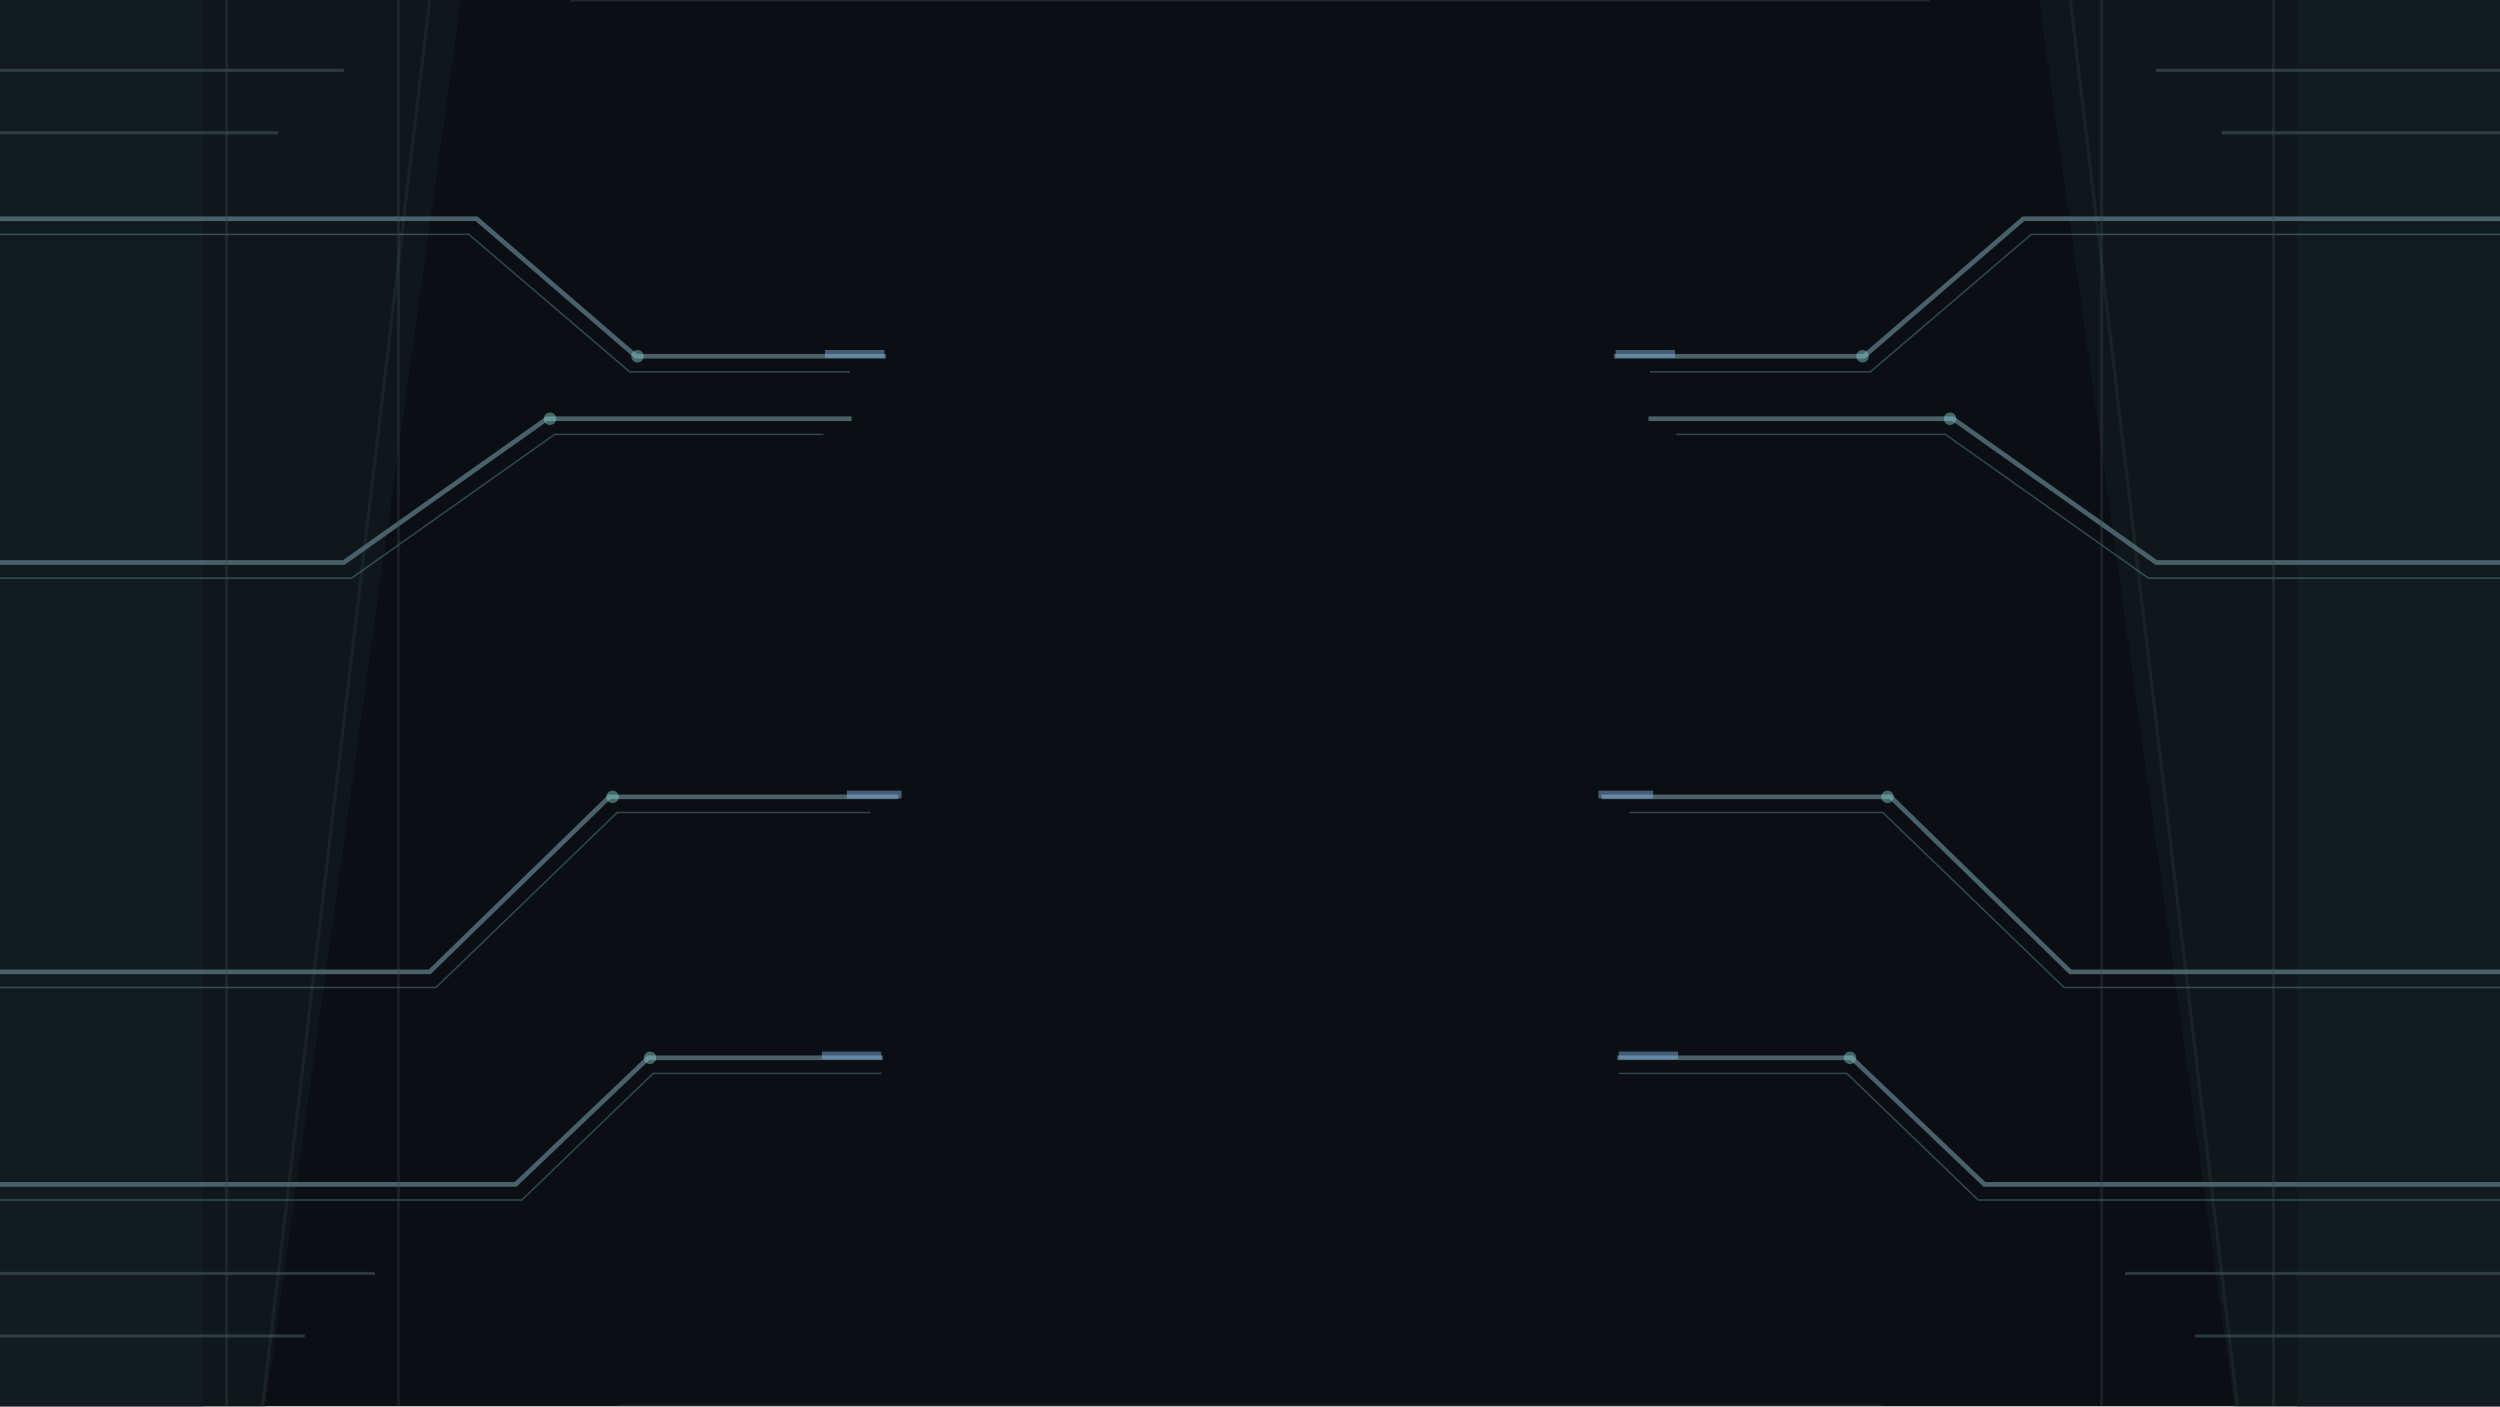
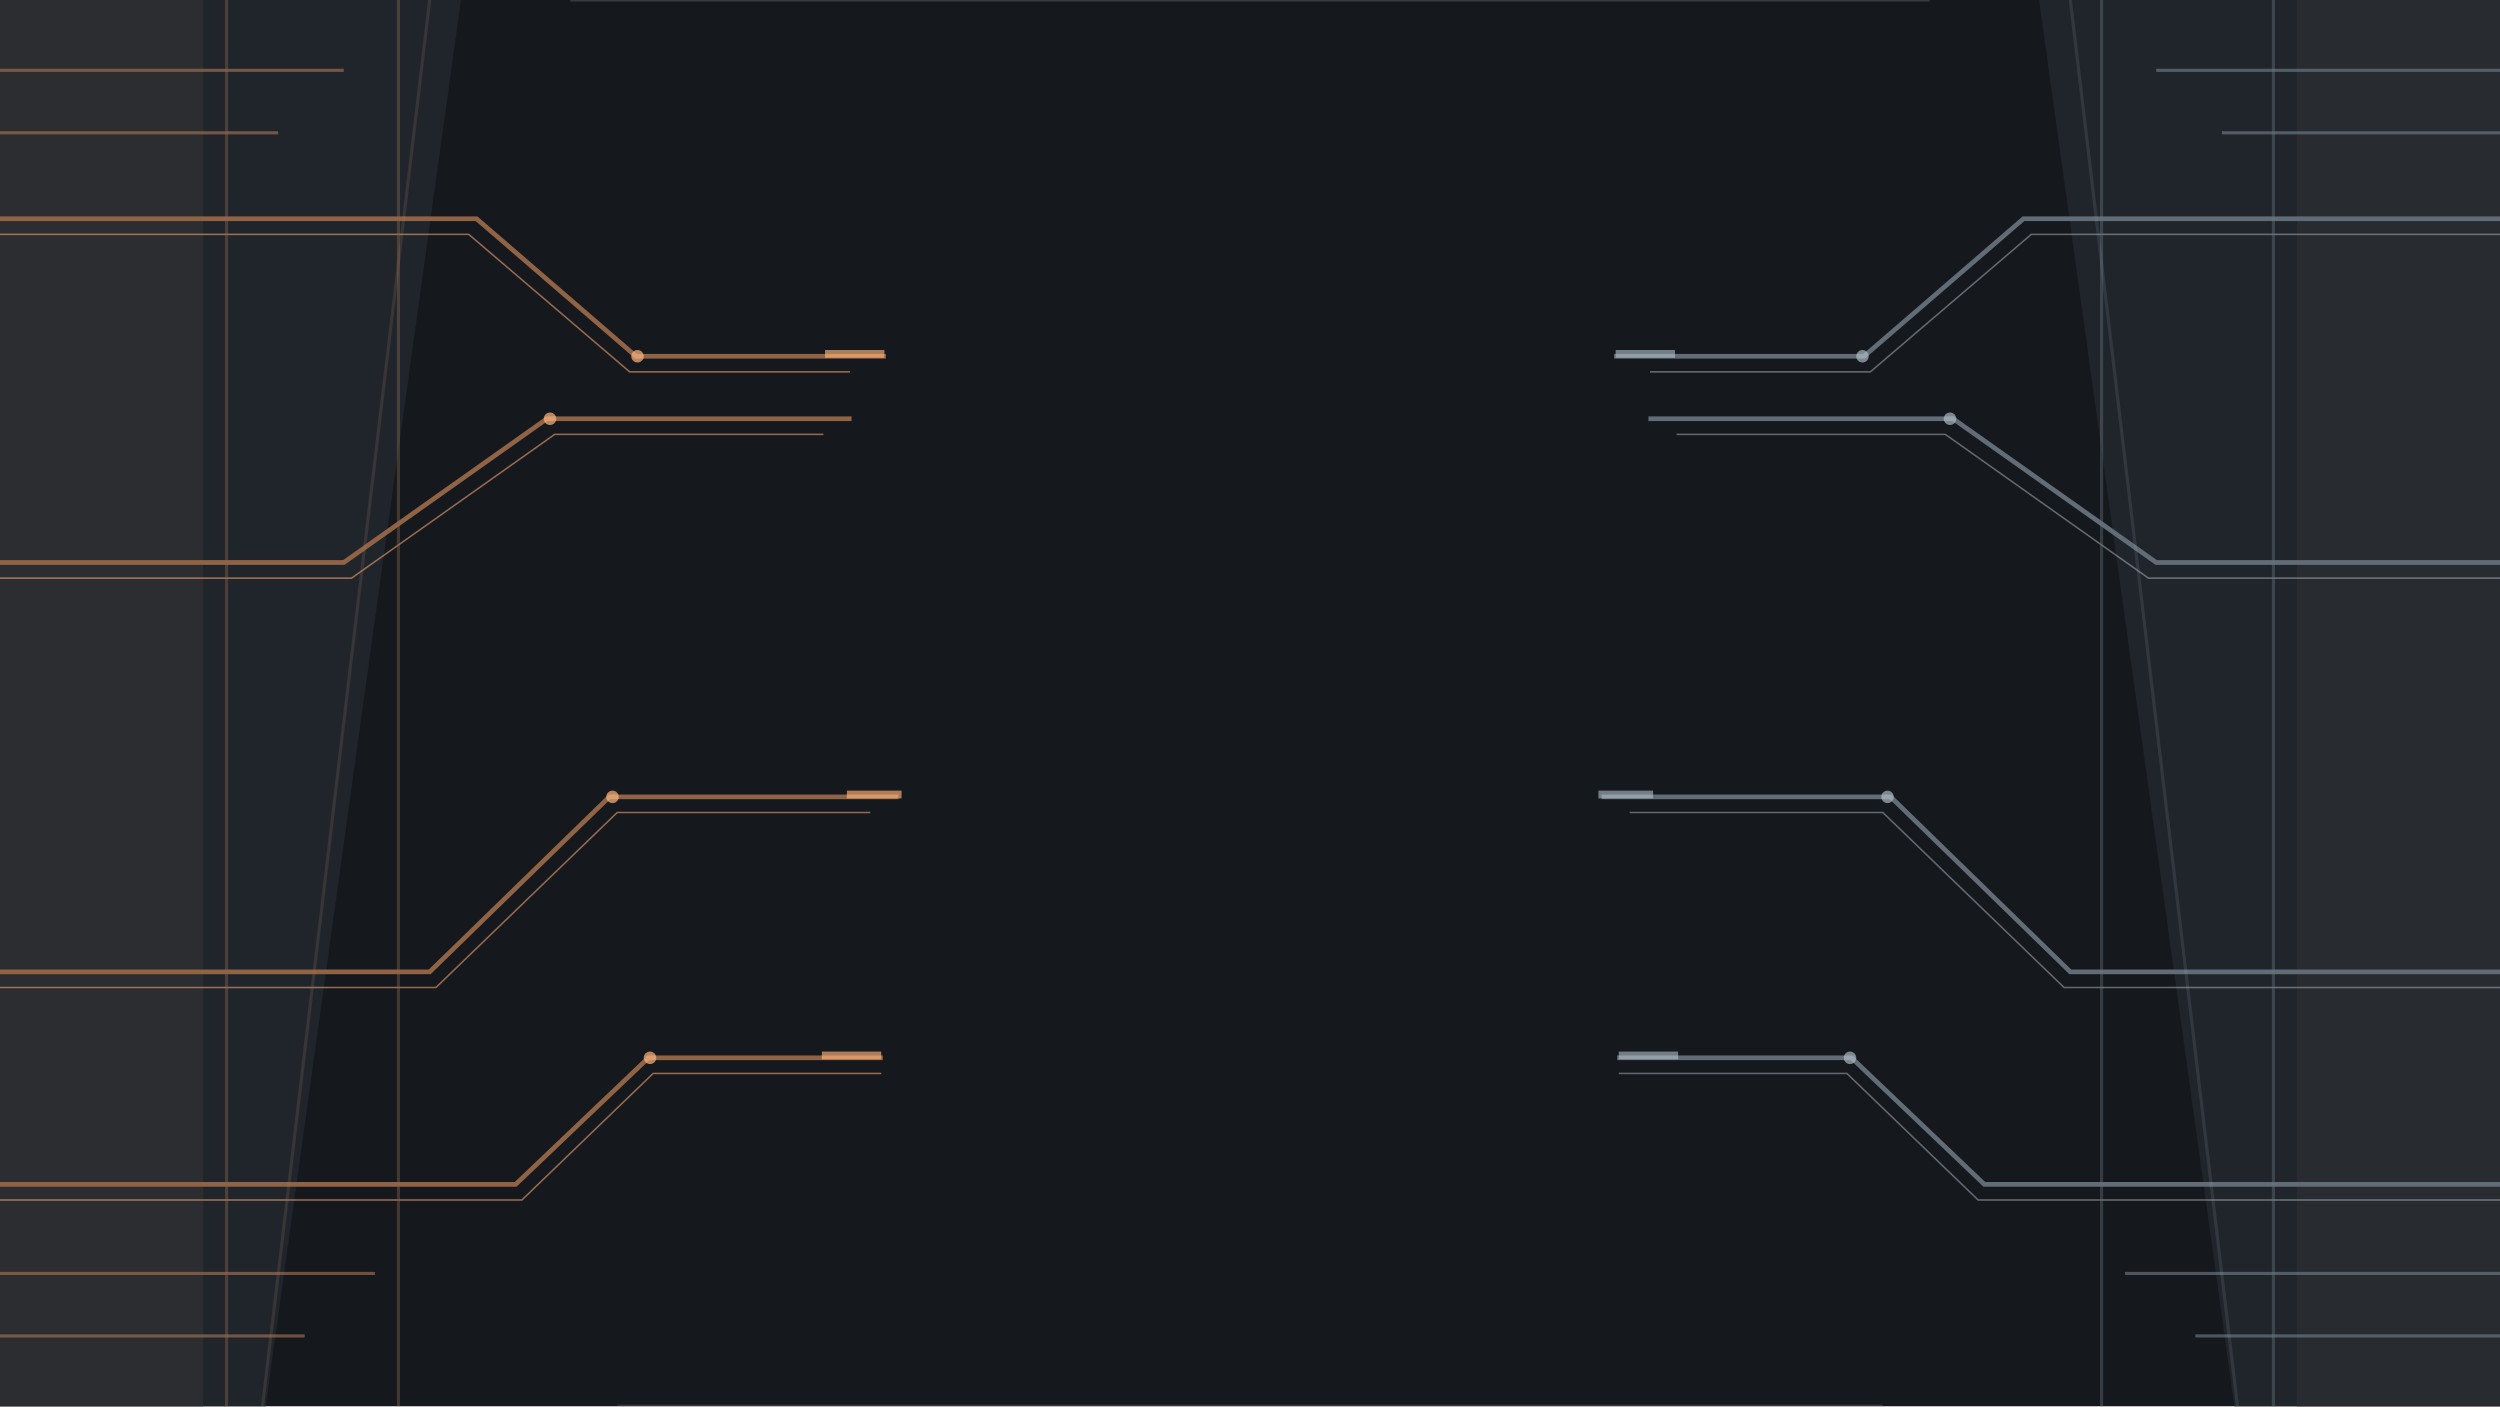
<svg xmlns="http://www.w3.org/2000/svg" viewBox="0 0 1600 900" preserveAspectRatio="xMidYMid slice">
-   <rect width="1600" height="900" fill="#0b0e12" />
-   <path d="M0 0h295L170 900H0ZM1600 0h-295l125 900h170Z" fill="#10171b" />
-   <path d="M0 0h130v900H0ZM1470 0h130v900h-130Z" fill="#121b20" />
-   <path d="M0 140h305l102 88h160M0 360h220l130-92h195M0 622h275l115-112h185M0 758h330l85-81h150" fill="none" stroke="#48616a" stroke-width="3" />
-   <path d="M1600 140h-305l-102 88h-160M1600 360h-220l-130-92h-195M1600 622h-275l-115-112h-185M1600 758h-330l-85-81h-150" fill="none" stroke="#48616a" stroke-width="3" />
-   <path d="M0 150h300l103 88h141M0 370h225l130-92h172M0 632h279l116-112h162M0 768h334l84-81h146" fill="none" stroke="#80d1cb" stroke-opacity=".3" stroke-width="1" />
-   <path d="M1600 150h-300l-103 88h-141M1600 370h-225l-130-92h-172M1600 632h-279l-116-112h-162M1600 768h-334l-84-81h-146" fill="none" stroke="#80d1cb" stroke-opacity=".3" stroke-width="1" />
-   <path d="M0 45h220M0 85h178M0 815h240M0 855h195M1600 45h-220M1600 85h-178M1600 815h-240M1600 855h-195" stroke="#455b61" stroke-opacity=".55" stroke-width="2" />
-   <path d="M145 0v900M1455 0v900M255 0v900M1345 0v900" stroke="#3a4c52" stroke-opacity=".3" stroke-width="2" />
-   <path d="M275 0 168 900M1325 0l107 900" stroke="#5c767c" stroke-opacity=".12" stroke-width="2" />
-   <g fill="#88d3d1" fill-opacity=".45">
+   <rect width="1600" height="900" fill="#15181d" />
+   <path d="M0 0h295L170 900H0Z" fill="#20252c" />
+   <path d="M1600 0h-295l125 900h170Z" fill="#20252b" />
+   <path d="M0 0h130v900H0Z" fill="#2b2d30" />
+   <path d="M1470 0h130v900h-130Z" fill="#282b30" />
+   <path d="M0 140h305l102 88h160M0 360h220l130-92h195M0 622h275l115-112h185M0 758h330l85-81h150" fill="none" stroke="#916345" stroke-width="3" />
+   <path d="M1600 140h-305l-102 88h-160M1600 360h-220l-130-92h-195M1600 622h-275l-115-112h-185M1600 758h-330l-85-81h-150" fill="none" stroke="#616c76" stroke-width="3" />
+   <path d="M0 150h300l103 88h141M0 370h225l130-92h172M0 632h279l116-112h162M0 768h334l84-81h146" fill="none" stroke="#ffad77" stroke-opacity=".55" stroke-width="1" />
+   <path d="M1600 150h-300l-103 88h-141M1600 370h-225l-130-92h-172M1600 632h-279l-116-112h-162M1600 768h-334l-84-81h-146" fill="none" stroke="#b1bbc4" stroke-opacity=".5" stroke-width="1" />
+   <path d="M0 45h220M0 85h178M0 815h240M0 855h195" stroke="#ab7654" stroke-opacity=".6" stroke-width="2" />
+   <path d="M1600 45h-220M1600 85h-178M1600 815h-240M1600 855h-195" stroke="#7c8994" stroke-opacity=".55" stroke-width="2" />
+   <path d="M145 0v900M255 0v900" stroke="#8a684f" stroke-opacity=".4" stroke-width="2" />
+   <path d="M1455 0v900M1345 0v900" stroke="#67737d" stroke-opacity=".4" stroke-width="2" />
+   <path d="M275 0 168 900" stroke="#b1805f" stroke-opacity=".17" stroke-width="2" />
+   <path d="M1325 0l107 900" stroke="#9ca6ae" stroke-opacity=".15" stroke-width="2" />
+   <g fill="#ffb580" fill-opacity=".7">
    <circle cx="408" cy="228" r="4" />
    <circle cx="352" cy="268" r="4" />
    <circle cx="392" cy="510" r="4" />
    <circle cx="416" cy="677" r="4" />
+   </g>
+   <g fill="#b4c2cc" fill-opacity=".65">
    <circle cx="1192" cy="228" r="4" />
    <circle cx="1248" cy="268" r="4" />
    <circle cx="1208" cy="510" r="4" />
    <circle cx="1184" cy="677" r="4" />
  </g>
-   <g fill="#8bbaf0" fill-opacity=".45">
+   <g fill="#ffb47c" fill-opacity=".65">
    <rect x="528" y="224" width="38" height="5" />
    <rect x="542" y="506" width="35" height="5" />
    <rect x="526" y="673" width="38" height="5" />
+   </g>
+   <g fill="#b2c0c9" fill-opacity=".6">
    <rect x="1034" y="224" width="38" height="5" />
    <rect x="1023" y="506" width="35" height="5" />
    <rect x="1036" y="673" width="38" height="5" />
  </g>
-   <path d="M365 0h870M395 900h810" stroke="#4e6269" stroke-opacity=".3" stroke-width="2" />
+   <path d="M365 0h870M395 900h810" stroke="#737a80" stroke-opacity=".35" stroke-width="2" />
</svg>
